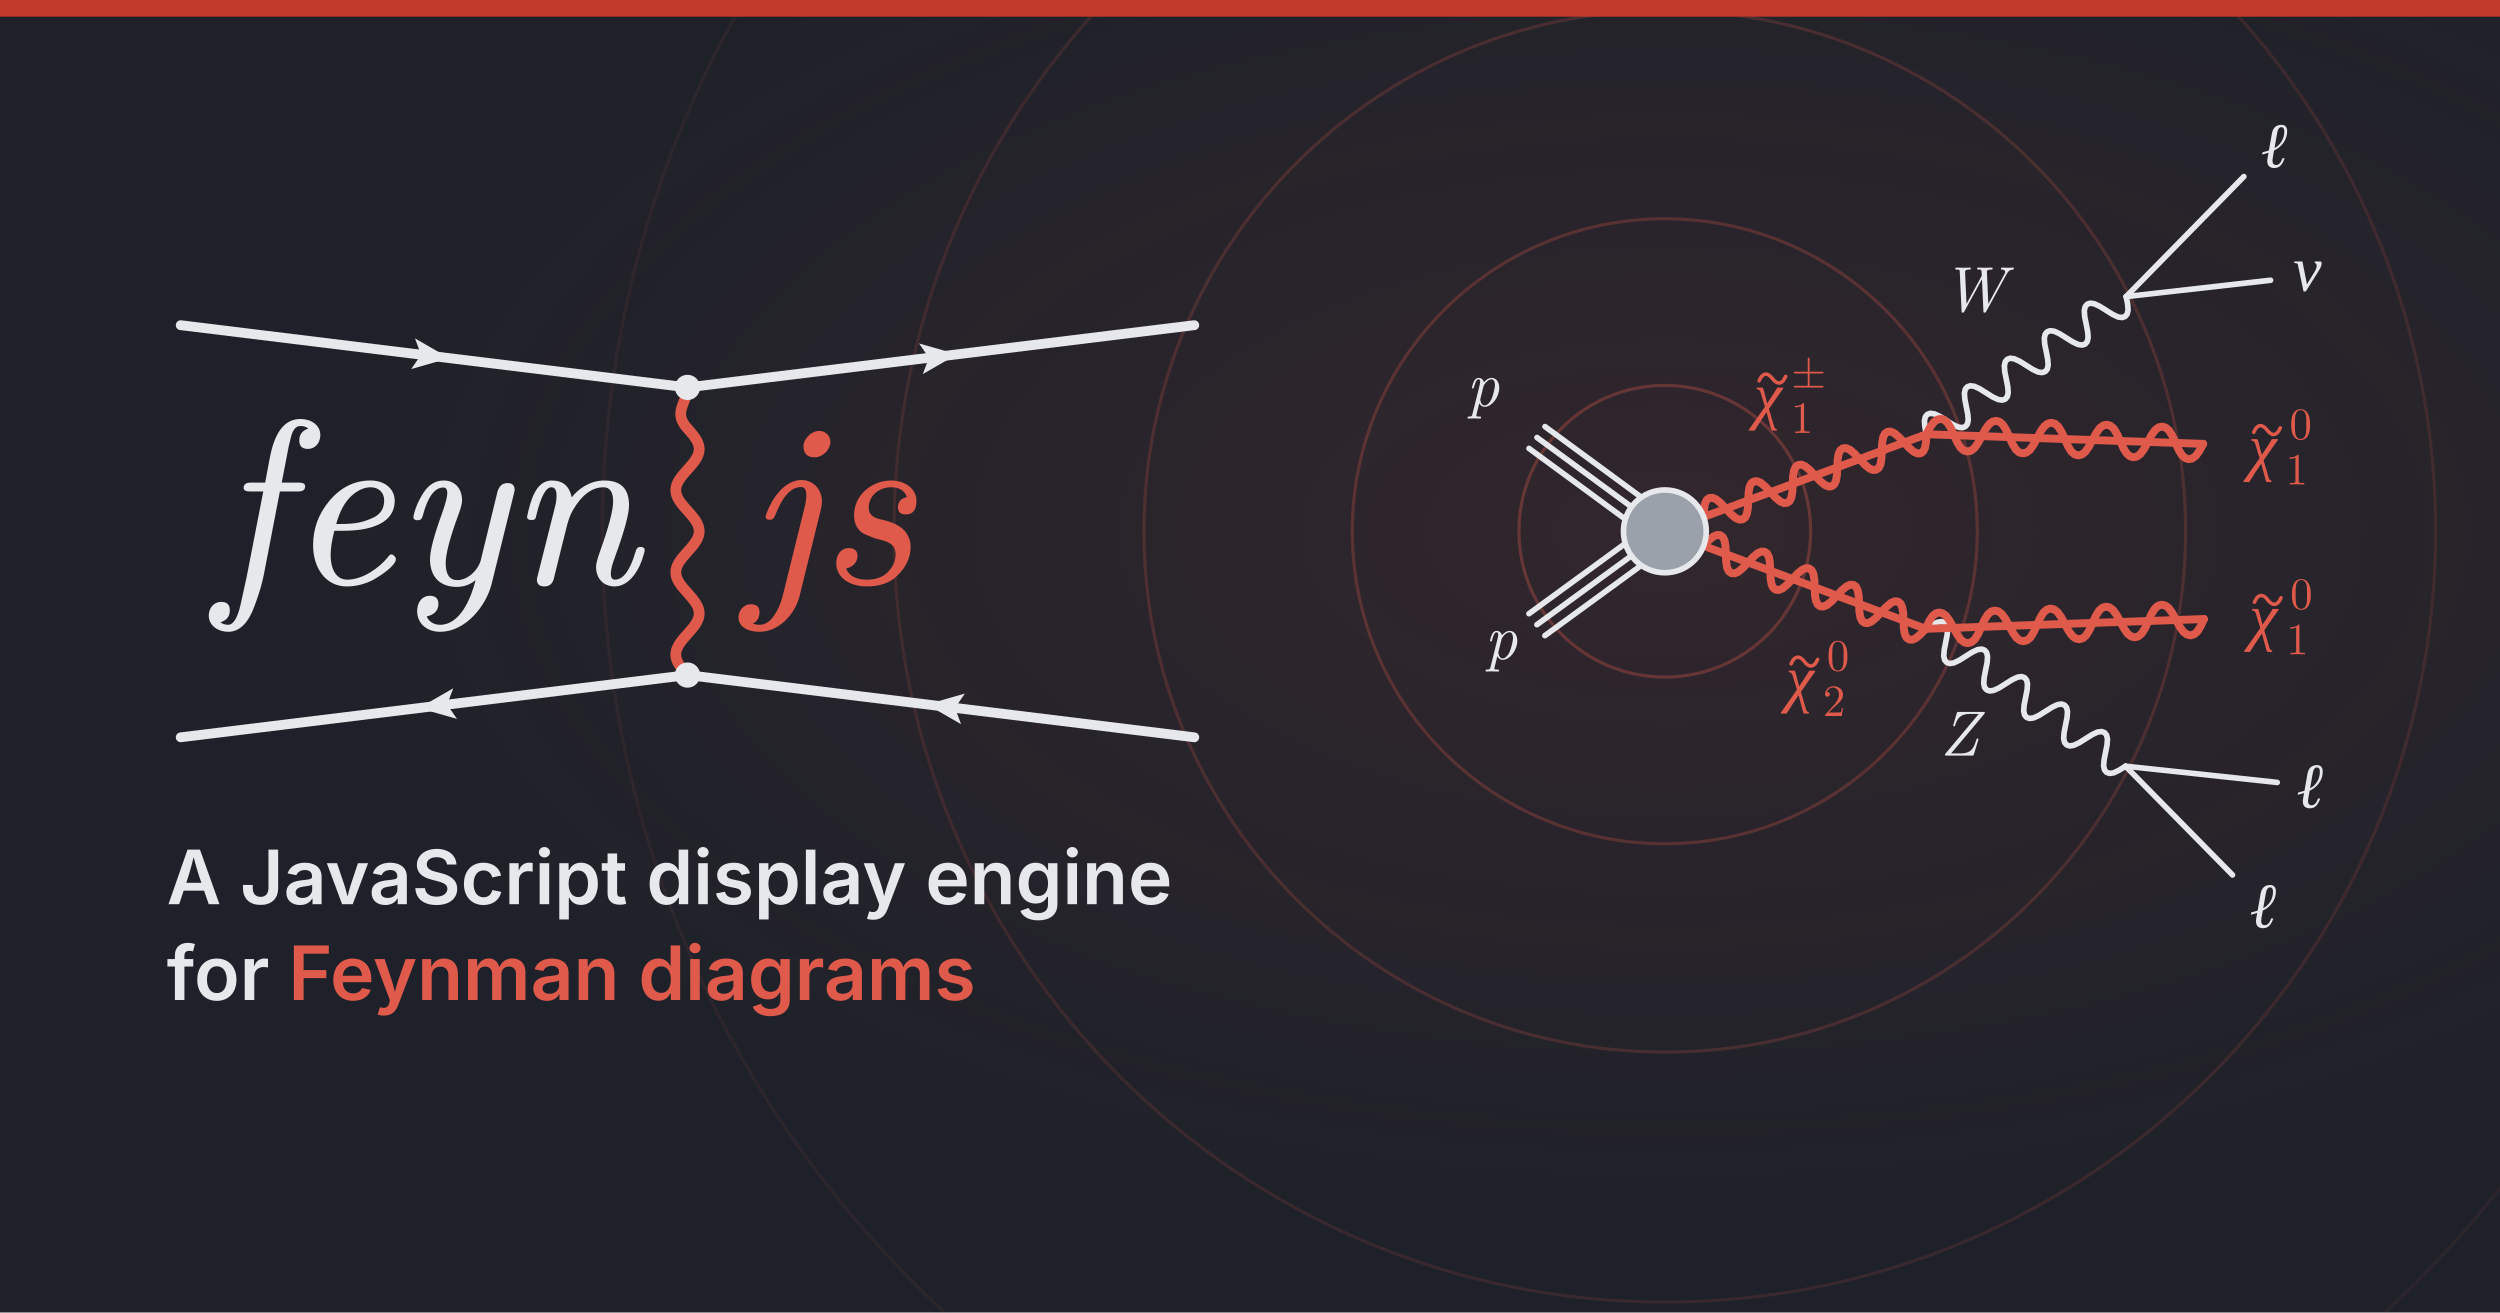
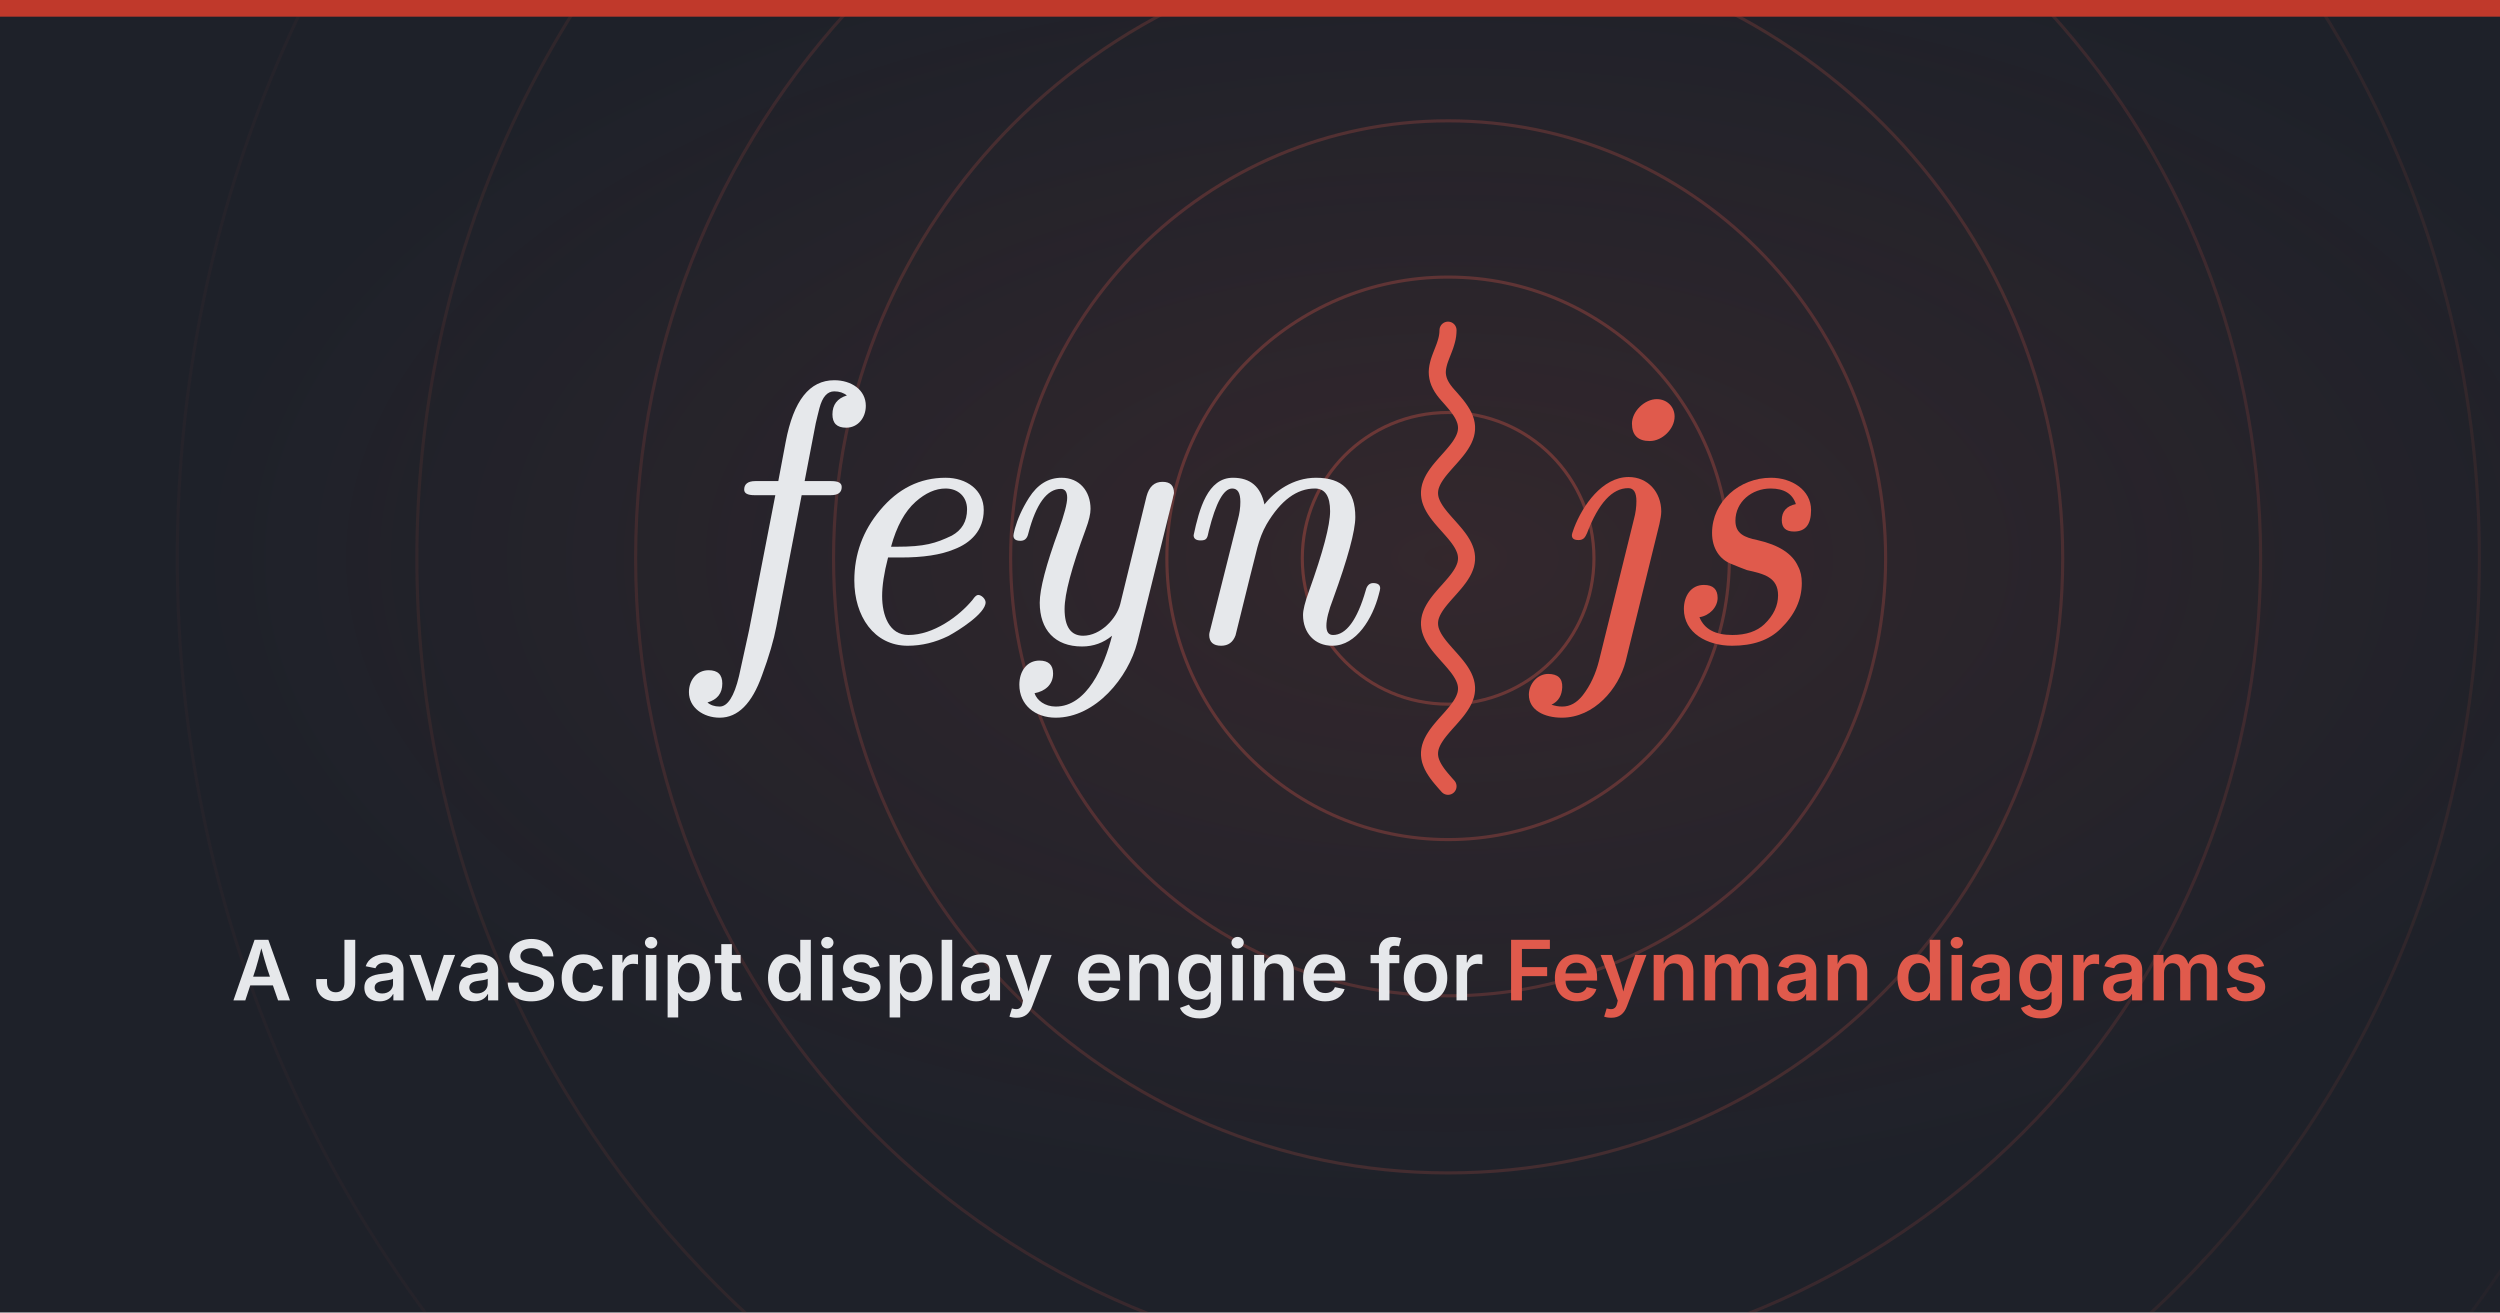
<svg xmlns="http://www.w3.org/2000/svg" width="1200" height="630" viewBox="0 0 1200 630">
  <defs>
-     <radialGradient id="glow" cx="0.666" cy="0.405" r="0.55">
-       <stop offset="0" stop-color="#e05a4c" stop-opacity="0.10" />
+     <radialGradient id="glow" cx="0.579" cy="0.425" r="0.5">
+       <stop offset="0" stop-color="#e05a4c" stop-opacity="0.11" />
      <stop offset="1" stop-color="#e05a4c" stop-opacity="0" />
    </radialGradient>
    <clipPath id="card">
      <rect width="1200" height="630" />
    </clipPath>
  </defs>
  <rect width="1200" height="630" fill="#1e2129" />
  <rect width="1200" height="630" fill="url(#glow)" />
  <g clip-path="url(#card)">
-     <circle cx="799.1" cy="255.0" r="70" fill="none" stroke="#e05a4c" stroke-width="1.5" stroke-opacity="0.32" />
-     <circle cx="799.1" cy="255.0" r="150" fill="none" stroke="#e05a4c" stroke-width="1.5" stroke-opacity="0.26" />
-     <circle cx="799.1" cy="255.0" r="250" fill="none" stroke="#e05a4c" stroke-width="1.5" stroke-opacity="0.20" />
-     <circle cx="799.1" cy="255.0" r="370" fill="none" stroke="#e05a4c" stroke-width="1.5" stroke-opacity="0.14" />
-     <circle cx="799.1" cy="255.0" r="510" fill="none" stroke="#e05a4c" stroke-width="1.5" stroke-opacity="0.08" />
+     <circle cx="695.1" cy="268.0" r="70" fill="none" stroke="#e05a4c" stroke-width="1.5" stroke-opacity="0.340" />
+     <circle cx="695.1" cy="268.0" r="135" fill="none" stroke="#e05a4c" stroke-width="1.5" stroke-opacity="0.290" />
+     <circle cx="695.1" cy="268.0" r="210" fill="none" stroke="#e05a4c" stroke-width="1.5" stroke-opacity="0.240" />
+     <circle cx="695.1" cy="268.0" r="295" fill="none" stroke="#e05a4c" stroke-width="1.5" stroke-opacity="0.190" />
+     <circle cx="695.1" cy="268.0" r="390" fill="none" stroke="#e05a4c" stroke-width="1.5" stroke-opacity="0.140" />
+     <circle cx="695.1" cy="268.0" r="495" fill="none" stroke="#e05a4c" stroke-width="1.5" stroke-opacity="0.090" />
+     <circle cx="695.1" cy="268.0" r="610" fill="none" stroke="#e05a4c" stroke-width="1.5" stroke-opacity="0.040" />
  </g>
  <rect width="1200" height="8" fill="#c0392b" />
-   <svg x="80" y="145.997" width="500" height="218.0" viewBox="-20.5 -119.6 445.4 194.2">
-     <path d="M-14.50 -110.61 L202.20 -84.00" stroke="#e6e8eb" stroke-width="4.2" stroke-linecap="round" fill="none" />
-     <path d="M-14.50 65.61 L202.20 39.00" stroke="#e6e8eb" stroke-width="4.2" stroke-linecap="round" fill="none" />
-     <path d="M202.20 -84.00 L418.90 -110.61" stroke="#e6e8eb" stroke-width="4.2" stroke-linecap="round" fill="none" />
-     <path d="M202.20 39.00 L418.90 65.61" stroke="#e6e8eb" stroke-width="4.2" stroke-linecap="round" fill="none" />
-     <path d="M100.35 -96.51 L84.06 -91.86 L88.27 -97.99 L85.67 -104.96 Z" fill="#e6e8eb" />
-     <path d="M87.35 53.10 L102.03 44.65 L99.43 51.62 L103.64 57.75 Z" fill="#e6e8eb" />
-     <path d="M317.50 -98.15 L302.82 -89.70 L305.42 -96.67 L301.21 -102.80 Z" fill="#e6e8eb" />
-     <path d="M304.50 51.56 L320.79 46.91 L316.58 53.04 L319.18 60.01 Z" fill="#e6e8eb" />
+   <svg x="320" y="147.8" width="560" height="240.3" viewBox="-8.5 -90 314.6 135">
    <path d="M202.20 -84.00 L202.17 -83.30 L202.10 -82.59 L201.98 -81.89 L201.81 -81.19 L201.61 -80.49 L201.38 -79.78 L201.12 -79.08 L200.85 -78.38 L200.57 -77.67 L200.30 -76.97 L200.04 -76.27 L199.80 -75.57 L199.61 -74.86 L199.45 -74.16 L199.35 -73.46 L199.30 -72.75 L199.33 -72.05 L199.43 -71.35 L199.60 -70.65 L199.85 -69.94 L200.18 -69.24 L200.58 -68.54 L201.06 -67.83 L201.60 -67.13 L202.20 -66.43 L202.83 -65.73 L203.44 -65.02 L204.04 -64.32 L204.61 -63.62 L205.14 -62.91 L205.62 -62.21 L206.05 -61.51 L206.42 -60.81 L206.72 -60.10 L206.96 -59.40 L207.11 -58.70 L207.19 -57.99 L207.19 -57.29 L207.11 -56.59 L206.96 -55.89 L206.72 -55.18 L206.42 -54.48 L206.05 -53.78 L205.62 -53.07 L205.14 -52.37 L204.61 -51.67 L204.04 -50.97 L203.44 -50.26 L202.83 -49.56 L202.20 -48.86 L201.57 -48.15 L200.96 -47.45 L200.36 -46.75 L199.79 -46.05 L199.26 -45.34 L198.78 -44.64 L198.35 -43.94 L197.98 -43.23 L197.68 -42.53 L197.44 -41.83 L197.29 -41.13 L197.21 -40.42 L197.21 -39.72 L197.29 -39.02 L197.44 -38.31 L197.68 -37.61 L197.98 -36.91 L198.35 -36.21 L198.78 -35.50 L199.26 -34.80 L199.79 -34.10 L200.36 -33.39 L200.96 -32.69 L201.57 -31.99 L202.20 -31.29 L202.83 -30.58 L203.44 -29.88 L204.04 -29.18 L204.61 -28.47 L205.14 -27.77 L205.62 -27.07 L206.05 -26.37 L206.42 -25.66 L206.72 -24.96 L206.96 -24.26 L207.11 -23.55 L207.19 -22.85 L207.19 -22.15 L207.11 -21.45 L206.96 -20.74 L206.72 -20.04 L206.42 -19.34 L206.05 -18.63 L205.62 -17.93 L205.14 -17.23 L204.61 -16.53 L204.04 -15.82 L203.44 -15.12 L202.83 -14.42 L202.20 -13.71 L201.57 -13.01 L200.96 -12.31 L200.36 -11.61 L199.79 -10.90 L199.26 -10.20 L198.78 -9.50 L198.35 -8.79 L197.98 -8.09 L197.68 -7.39 L197.44 -6.69 L197.29 -5.98 L197.21 -5.28 L197.21 -4.58 L197.29 -3.87 L197.44 -3.17 L197.68 -2.47 L197.98 -1.77 L198.35 -1.06 L198.78 -0.36 L199.26 0.34 L199.79 1.05 L200.36 1.75 L200.96 2.45 L201.57 3.15 L202.20 3.86 L202.83 4.56 L203.44 5.26 L204.04 5.97 L204.61 6.67 L205.14 7.37 L205.62 8.07 L206.05 8.78 L206.42 9.48 L206.72 10.18 L206.96 10.89 L207.11 11.59 L207.19 12.29 L207.19 12.99 L207.11 13.70 L206.96 14.40 L206.72 15.10 L206.42 15.81 L206.05 16.51 L205.62 17.21 L205.14 17.91 L204.61 18.62 L204.04 19.32 L203.44 20.02 L202.83 20.73 L202.20 21.43 L201.57 22.13 L200.96 22.83 L200.36 23.54 L199.79 24.24 L199.26 24.94 L198.78 25.65 L198.35 26.35 L197.98 27.05 L197.68 27.75 L197.44 28.46 L197.29 29.16 L197.21 29.86 L197.21 30.57 L197.29 31.27 L197.44 31.97 L197.68 32.67 L197.98 33.38 L198.35 34.08 L198.78 34.78 L199.26 35.49 L199.79 36.19 L200.36 36.89 L200.96 37.59 L201.57 38.30 L202.20 39.00" fill="none" stroke="#e05a4c" stroke-width="4.6" stroke-linecap="round" stroke-linejoin="round" />
-     <circle cx="202.20" cy="-84.00" r="5.4" fill="#e6e8eb" />
-     <circle cx="202.20" cy="39.00" r="5.4" fill="#e6e8eb" />
    <path d="M45.20-63.60C45.20-67.90 41.30-70.50 36.70-70.50C30-70.50 25.70-65 23.60-53.90L21.60-43.30L15.40-43.30C13.40-43.30 12.40-42.50 12.40-41C12.40-40 13.30-39.50 15.20-39.50L20.80-39.50L13.70-3C12.40 2.90 11.50 7 11 9.30C9.70 14.80 7.90 17.50 5.80 17.50C4.40 17.50 3.30 17.10 2.50 16.40C5.20 15.60 6.50 13.90 6.50 11.30C6.50 8.90 5.30 7.70 2.80 7.70C-0.40 7.70-2.50 10.40-2.50 13.60C-2.50 17.80 1.40 20.50 5.80 20.50C10.70 20.50 14.50 16.70 17.20 9.10C19.10 4 20.40-0.50 21.10-4.20L27.90-39.50L35.70-39.50C37.70-39.50 38.70-40.20 38.70-41.70C38.70-42.80 37.80-43.30 35.90-43.30L28.70-43.30L31.70-58.90C32-60.10 32.30-61.50 32.70-63C33.50-66 34.80-67.50 36.70-67.50C38.10-67.50 39.20-67.10 40.10-66.40C37.50-65.60 36.20-63.90 36.20-61.30C36.20-58.90 37.40-57.70 39.90-57.70C43.10-57.70 45.20-60.40 45.20-63.60Z" fill="#e6e8eb" />
    <path d="M75.50-12.60C75.10-12.60 74.60-12.20 74-11.30C70.30-6.80 63.40-1.80 56.70-1.80C51.50-1.80 49.60-7.10 49.60-12.30C49.60-15 50.10-18.50 51.20-22.70L54.70-22.70C60.60-22.70 65.40-23.40 69-24.90C73.50-26.60 77-30 77-35.50C77-40.90 72.40-44.20 66.70-44.20C59.80-44.20 53.90-41.30 49-35.40C44.40-29.90 42.10-23.60 42.10-16.50C42.10-6.90 47.40 1.10 56.50 1.10C60.30 1.10 63.90 0.20 67.40-1.50C70.20-3 77.50-7.60 77.50-10.60C77.50-11.50 76.40-12.60 75.50-12.60ZM72.50-35.70C72.50-32.40 71.10-30.10 68.40-28.60C64-26.50 61.10-25.60 53.50-25.60L52-25.60C53.50-31.10 55.70-35.10 58.60-37.70C61.30-40.10 64-41.30 66.70-41.30C70.10-41.30 72.50-39.10 72.50-35.70Z" fill="#e6e8eb" />
    <path d="M128.30-40.10C128.30-42.10 127.30-43.10 125.20-43.10C123-43.10 121.60-41.80 120.90-39.20L113.80-10.10C112.80-6.20 108.50-1.60 103.80-1.60C100.50-1.60 98.80-4 98.80-8.80C98.80-12.90 100.70-20 104.50-30.30C105.40-32.70 105.80-34.50 105.80-35.80C105.80-40.60 102.80-44.20 98-44.20C94.40-44.20 91.50-42.40 89.20-38.80C87.30-35.80 86.10-33 85.40-30.50C85.10-29.40 85-28.80 85-28.60C85-27.70 85.60-27.20 86.90-27.20C88-27.20 88.70-27.80 89-29.10C91.10-37.20 94.10-41.20 97.80-41.20C98.90-41.20 99.50-40.40 99.50-38.80C99.50-37.20 98.70-34.30 97.20-30C93.80-20.70 92.10-14.20 92.10-10.50C92.10-3.20 96.20 1.30 103.50 1.30C106.60 1.30 109.30 0.30 111.60-1.60C109.50 6.70 104.80 17.50 96.40 17.50C93.50 17.50 91.30 15.80 90.70 13.90C93.40 13.40 95.70 11.70 95.70 8.60C95.70 6.30 94.50 5.10 92 5.10C88.70 5.10 86.60 7.90 86.60 11.60C86.60 17.10 90.90 20.50 96.40 20.50C107.20 20.50 116 9.60 118.40 0.20L128-38.70C128-39 128.30-39.80 128.30-40.10Z" fill="#e6e8eb" />
    <path d="M152.70-37C151.70-41.80 148.90-44.20 144.20-44.20C137.40-44.20 135.10-35.80 133.60-28.70C133.60-27.80 134.20-27.30 135.50-27.30C137.30-27.30 137.30-28.10 137.70-29.90C139.60-37.50 141.70-41.30 144-41.30C145.50-41.30 146.20-40.10 146.20-37.70C146.20-36.20 146-34.60 145.50-32.80L138.10-3.30C138-2.90 137.80-2.30 137.80-1.80C137.80 0.10 138.90 1.10 141 1.10C142.90 1.10 144.20 0.20 144.90-1.70L148.80-17.50C150.50-23.80 150.90-27.50 153.30-31.70C157.10-38.10 161.40-41.30 166.30-41.30C169-41.30 170.40-39.30 170.40-35.20C170.40-31.40 168.50-24.20 164.70-13.60C163.60-10.60 163.10-8.50 163.10-7.20C163.10-2.40 166.20 1.10 171 1.10C177.60 1.10 181.90-6.50 183.50-12.60C183.80-13.60 183.90-14.20 183.90-14.40C183.90-15.30 183.30-15.80 182-15.80C181-15.80 180.30-15.10 180-13.80C177.70-5.80 174.70-1.80 171.20-1.80C170-1.80 169.40-2.60 169.40-4.30C169.40-6 170-8.40 171.20-11.50C175.20-22.50 177.20-29.90 177.20-33.60C177.20-40.70 173.70-44.20 166.60-44.20C160.40-44.20 155.40-40.50 152.70-37Z" fill="#e6e8eb" />
    <path d="M263.30-60.70C263.30-63.40 261.20-65.40 258.50-65.40C255.20-65.40 251.80-62.10 251.80-58.80C251.80-55.70 253.40-54.10 256.60-54.10C260-54.10 263.30-57.40 263.30-60.70ZM250.90-44.40C243.80-44.40 238.50-36.70 236.20-30.70C235.80-29.60 235.60-29 235.60-28.70C235.60-27.80 236.20-27.40 237.40-27.40C238.80-27.40 239.20-28.20 239.70-29.30C242.80-37.40 246.50-41.40 250.80-41.40C252.30-41.40 253-40.20 253-37.90C253-36.40 252.80-34.70 252.30-32.90L242.90 5.20C242 8.70 240.60 11.80 238.50 14.50C236.90 16.50 235.10 17.50 233 17.50C231.90 17.50 231 17.30 230.10 17C232 16.10 232.90 14.50 233 12.30C233.10 9.90 231.80 8.70 229.20 8.70C226.30 8.70 224 11.40 224 14.30C224 18.50 228.20 20.50 232.90 20.50C241.60 20.50 248.20 12.70 250.10 5.30L259.20-31.70C259.50-33.10 259.70-34.20 259.70-35.10C259.70-40.30 256.10-44.40 250.90-44.40Z" fill="#e05a4c" />
    <path d="M289.30-44.20C280.80-44.20 273.40-37.80 273.40-29.30C273.40-25.10 275.50-22.20 278.50-21C280.50-20.20 281.90-19.60 282.80-19.30C287.30-18.30 291.20-17.40 291.20-12.50C291.20-9.70 290-7.10 287.50-4.70C285.50-2.80 282.60-1.80 278.90-1.80C274.20-1.80 271.30-3.40 270-6.60C272.70-7 274.90-9.30 274.90-11.80C274.90-14.10 273.70-15.30 271.20-15.30C267.70-15.30 265.80-12.30 265.80-8.80C265.80-2.40 272 1.10 278.80 1.10C284.40 1.10 288.80-0.40 291.90-3.50C295.70-7.20 297.60-11.30 297.60-15.80C297.60-17.50 297.30-19 296.60-20.30C295.10-23.70 291.40-26.10 285.60-27.40C282.20-28.10 279.70-29.10 279.70-32.60C279.70-37.70 284.10-41.30 289.20-41.30C292.80-41.30 295.10-39.90 296-37.10C293.50-36.60 292.20-35.10 292.20-32.80C292.20-30.70 293.30-29.70 295.50-29.70C298.60-29.70 300.10-31.60 300.10-35.50C300.10-40.90 294.90-44.20 289.30-44.20Z" fill="#e05a4c" />
  </svg>
-   <text x="80" y="434.003" font-family="Inter" font-weight="600" font-size="36" fill="#e6e8eb">A JavaScript display engine</text>
-   <text x="80" y="480.003" font-family="Inter" font-weight="600" font-size="36" fill="#e6e8eb">for <tspan fill="#e05a4c">Feynman diagrams</tspan>
+   <text x="600" y="480.2" text-anchor="middle" font-family="Inter" font-weight="600" font-size="40" fill="#e6e8eb">A JavaScript display engine for <tspan fill="#e05a4c">Feynman diagrams</tspan>
  </text>
-   <svg color="#e6e8eb" class="feynjs" role="img" aria-label="Feynman diagram: p p -&gt; l nu neutralino1 l l neutralino1" viewBox="-19.44 -116.54 243.6 230.25" x="690" y="44.4" width="440" height="415.9" font-family="'NewComputerModern10','New Computer Modern','Latin Modern Roman','CMU Serif','STIX Two Text','Times New Roman',serif">
-     <g class="feynjs-edges">
-       <g data-edge="in2--pp1" data-from="in2" data-to="pp1" data-particle="p">
-         <path d="M4.87 -21.96L29.98 -3.52" fill="none" stroke="currentColor" stroke-width="1.5" stroke-linecap="round" stroke-linejoin="round" />
-         <path d="M7 -24.86L32.11 -6.42" fill="none" stroke="currentColor" stroke-width="1.5" stroke-linecap="round" stroke-linejoin="round" />
-         <path d="M9.13 -27.76L34.24 -9.33" fill="none" stroke="currentColor" stroke-width="1.5" stroke-linecap="round" stroke-linejoin="round" />
-       </g>
-       <g data-edge="pp1--in3" data-from="pp1" data-to="in3" data-particle="p">
-         <path d="M29.97 3.66L4.86 21.97" fill="none" stroke="currentColor" stroke-width="1.5" stroke-linecap="round" stroke-linejoin="round" />
-         <path d="M32.09 6.57L6.98 24.88" fill="none" stroke="currentColor" stroke-width="1.5" stroke-linecap="round" stroke-linejoin="round" />
-         <path d="M34.21 9.48L9.1 27.79" fill="none" stroke="currentColor" stroke-width="1.5" stroke-linecap="round" stroke-linejoin="round" />
-       </g>
-       <g class="feynjs-susy" data-edge="pp1--v4" data-from="pp1" data-to="v4" data-particle="chargino" color="#e05a4c">
-         <path d="M51.29 -3.75L51.38 -5.77L51.64 -7.33L52.12 -8.3L52.79 -8.78L53.6 -8.85L54.6 -8.43L55.82 -7.42L57.21 -5.94L58.6 -4.47L59.82 -3.45L60.81 -3.03L61.63 -3.11L62.29 -3.58L62.78 -4.55L63.04 -6.12L63.13 -8.14L63.22 -10.16L63.48 -11.73L63.96 -12.7L64.62 -13.18L65.44 -13.25L66.44 -12.83L67.66 -11.81L69.04 -10.34L70.43 -8.87L71.65 -7.85L72.65 -7.43L73.47 -7.5L74.13 -7.98L74.61 -8.95L74.87 -10.52L74.96 -12.54L75.05 -14.56L75.31 -16.13L75.79 -17.1L76.46 -17.57L77.27 -17.65L78.27 -17.23L79.49 -16.21L80.88 -14.74L82.27 -13.26L83.49 -12.25L84.49 -11.83L85.3 -11.9L85.97 -12.38L86.45 -13.35L86.71 -14.91L86.8 -16.94L86.89 -18.96L87.15 -20.52L87.63 -21.49L88.29 -21.97L89.11 -22.04L90.11 -21.62L91.33 -20.61L92.72 -19.13L94.1 -17.66L95.32 -16.64L96.32 -16.22L97.14 -16.3L97.8 -16.77L98.28 -17.74L98.54 -19.31L98.63 -21.33L98.72 -23.35L98.98 -24.92L99.47 -25.89L100.13 -26.37L100.95 -26.44L101.94 -26.02L103.16 -25L104.55 -23.53L105.94 -22.06L107.16 -21.04L108.16 -20.62L108.97 -20.69L109.64 -21.17L110.12 -22.14L110.38 -23.71L110.47 -25.73" fill="none" stroke="currentColor" stroke-width="2.1" stroke-linecap="round" stroke-linejoin="round" />
-         <path d="M51.29 -3.75L110.47 -25.73" fill="none" stroke="currentColor" stroke-width="2.1" stroke-linecap="round" stroke-linejoin="round" />
-       </g>
-       <g data-edge="v4--v5" data-from="v4" data-to="v5" data-particle="W">
-         <path d="M110.47 -25.73L110.08 -27.72L109.96 -29.31L110.2 -30.38L110.74 -31.02L111.53 -31.29L112.61 -31.14L114.06 -30.46L115.78 -29.39L117.5 -28.31L118.95 -27.63L120.03 -27.48L120.82 -27.76L121.36 -28.39L121.6 -29.46L121.48 -31.05L121.09 -33.04L120.7 -35.04L120.58 -36.63L120.82 -37.7L121.36 -38.33L122.15 -38.61L123.23 -38.46L124.68 -37.78L126.4 -36.7L128.12 -35.62L129.57 -34.95L130.65 -34.79L131.44 -35.07L131.98 -35.71L132.22 -36.78L132.1 -38.37L131.71 -40.36L131.31 -42.35L131.2 -43.94L131.44 -45.01L131.98 -45.65L132.77 -45.93L133.85 -45.77L135.3 -45.1L137.02 -44.02L138.74 -42.94L140.19 -42.26L141.27 -42.11L142.06 -42.39L142.6 -43.02L142.84 -44.09L142.72 -45.68L142.33 -47.68L141.93 -49.67L141.82 -51.26L142.06 -52.33L142.6 -52.96L143.39 -53.24L144.47 -53.09L145.92 -52.41L147.64 -51.33L149.36 -50.26L150.8 -49.58L151.89 -49.43L152.68 -49.7L153.22 -50.34L153.46 -51.41L153.34 -53L152.95 -54.99L152.55 -56.98L152.44 -58.58L152.68 -59.64L153.22 -60.28L154.01 -60.56L155.09 -60.41L156.54 -59.73L158.26 -58.65L159.98 -57.57L161.42 -56.89L162.51 -56.74L163.29 -57.02L163.83 -57.66L164.08 -58.72L163.96 -60.32L163.57 -62.31" fill="none" stroke="currentColor" stroke-width="1.5" stroke-linecap="round" stroke-linejoin="round" />
-       </g>
-       <g data-edge="v5--out6" data-from="v5" data-to="out6" data-particle="l">
-         <path d="M163.57 -62.31L194.84 -94.2" fill="none" stroke="currentColor" stroke-width="1.5" stroke-linecap="round" stroke-linejoin="round" />
-       </g>
-       <g data-edge="v5--out7" data-from="v5" data-to="out7" data-particle="nu">
-         <path d="M163.57 -62.31L201.93 -66.65" fill="none" stroke="currentColor" stroke-width="1.5" stroke-linecap="round" stroke-linejoin="round" />
-       </g>
-       <g class="feynjs-susy" data-edge="v4--out8" data-from="v4" data-to="out8" data-particle="neutralino1" color="#e05a4c">
-         <path d="M110.47 -25.73L111.45 -27.56L112.42 -28.9L113.37 -29.61L114.29 -29.8L115.21 -29.55L116.1 -28.78L116.97 -27.37L117.83 -25.47L118.68 -23.58L119.55 -22.17L120.45 -21.4L121.36 -21.15L122.29 -21.33L123.23 -22.04L124.2 -23.39L125.18 -25.22L126.17 -27.05L127.14 -28.39L128.08 -29.1L129.01 -29.29L129.92 -29.04L130.82 -28.27L131.69 -26.86L132.54 -24.96L133.4 -23.07L134.27 -21.66L135.16 -20.88L136.07 -20.64L137 -20.82L137.95 -21.53L138.91 -22.87L139.9 -24.7L140.88 -26.54L141.85 -27.88L142.8 -28.59L143.72 -28.77L144.64 -28.53L145.53 -27.75L146.4 -26.34L147.26 -24.45L148.11 -22.55L148.98 -21.14L149.88 -20.37L150.79 -20.12L151.72 -20.31L152.66 -21.02L153.63 -22.36L154.61 -24.19L155.6 -26.02L156.57 -27.37L157.51 -28.08L158.44 -28.26L159.35 -28.01L160.25 -27.24L161.12 -25.83L161.97 -23.94L162.83 -22.04L163.7 -20.63L164.59 -19.86L165.5 -19.61L166.43 -19.8L167.38 -20.5L168.34 -21.85L169.33 -23.68L170.31 -25.51L171.28 -26.86L172.23 -27.57L173.15 -27.75L174.07 -27.5L174.96 -26.73L175.83 -25.32L176.69 -23.43L177.54 -21.53L178.41 -20.12L179.31 -19.35L180.22 -19.1L181.15 -19.29L182.09 -19.99L183.06 -21.34L184.04 -23.17" fill="none" stroke="currentColor" stroke-width="2.1" stroke-linecap="round" stroke-linejoin="round" />
-         <path d="M110.47 -25.73L184.04 -23.17" fill="none" stroke="currentColor" stroke-width="2.1" stroke-linecap="round" stroke-linejoin="round" />
-       </g>
-       <g class="feynjs-susy" data-edge="pp1--v9" data-from="pp1" data-to="v9" data-particle="neutralino2" color="#e05a4c">
-         <path d="M51.28 3.93L52.67 2.46L53.89 1.45L54.89 1.03L55.7 1.1L56.37 1.58L56.84 2.55L57.1 4.12L57.18 6.14L57.27 8.16L57.52 9.73L58 10.7L58.66 11.18L59.48 11.25L60.48 10.83L61.7 9.81L63.09 8.34L64.48 6.87L65.7 5.86L66.69 5.44L67.51 5.51L68.17 5.99L68.65 6.96L68.9 8.53L68.99 10.55L69.07 12.57L69.33 14.14L69.8 15.11L70.47 15.59L71.28 15.66L72.28 15.24L73.5 14.22L74.89 12.75L76.28 11.28L77.5 10.27L78.49 9.85L79.31 9.92L79.97 10.4L80.45 11.37L80.7 12.94L80.79 14.96L80.87 16.98L81.13 18.55L81.61 19.52L82.27 20L83.08 20.07L84.08 19.65L85.3 18.63L86.69 17.16L88.08 15.69L89.3 14.68L90.3 14.26L91.11 14.33L91.77 14.81L92.25 15.78L92.5 17.35L92.59 19.37L92.67 21.39L92.93 22.96L93.41 23.93L94.07 24.4L94.88 24.48L95.88 24.06L97.1 23.04L98.49 21.57L99.88 20.1L101.1 19.09L102.1 18.67L102.91 18.74L103.57 19.22L104.05 20.19L104.31 21.76L104.39 23.78L104.48 25.8L104.73 27.37L105.21 28.34L105.87 28.81L106.69 28.89L107.68 28.47L108.9 27.45L110.29 25.98" fill="none" stroke="currentColor" stroke-width="2.1" stroke-linecap="round" stroke-linejoin="round" />
-         <path d="M51.28 3.93L110.29 25.98" fill="none" stroke="currentColor" stroke-width="2.1" stroke-linecap="round" stroke-linejoin="round" />
-       </g>
-       <g data-edge="v9--v10" data-from="v9" data-to="v10" data-particle="Z">
-         <path d="M110.29 25.98L112.01 24.9L113.46 24.22L114.54 24.07L115.33 24.35L115.87 24.98L116.11 26.05L115.99 27.64L115.6 29.63L115.21 31.63L115.09 33.22L115.34 34.28L115.88 34.92L116.67 35.2L117.75 35.04L119.19 34.36L120.91 33.28L122.63 32.2L124.08 31.52L125.16 31.37L125.95 31.65L126.49 32.28L126.73 33.35L126.62 34.94L126.22 36.93L125.83 38.93L125.72 40.52L125.96 41.59L126.5 42.22L127.29 42.5L128.37 42.34L129.82 41.67L131.54 40.59L133.25 39.51L134.7 38.83L135.78 38.67L136.57 38.95L137.11 39.59L137.35 40.65L137.24 42.24L136.85 44.24L136.45 46.23L136.34 47.82L136.58 48.89L137.12 49.52L137.91 49.8L138.99 49.65L140.44 48.97L142.16 47.89L143.88 46.81L145.32 46.13L146.4 45.97L147.19 46.25L147.73 46.89L147.98 47.95L147.86 49.55L147.47 51.54L147.08 53.53L146.96 55.12L147.2 56.19L147.74 56.82L148.53 57.1L149.61 56.95L151.06 56.27L152.78 55.19L154.5 54.11L155.94 53.43L157.03 53.28L157.81 53.55L158.35 54.19L158.6 55.25L158.48 56.85L158.09 58.84L157.7 60.83L157.58 62.42L157.82 63.49L158.37 64.13L159.15 64.4L160.24 64.25L161.68 63.57L163.4 62.49" fill="none" stroke="currentColor" stroke-width="1.5" stroke-linecap="round" stroke-linejoin="round" />
-       </g>
-       <g data-edge="v10--out11" data-from="v10" data-to="out11" data-particle="l">
-         <path d="M163.4 62.49L203.71 66.8" fill="none" stroke="currentColor" stroke-width="1.5" stroke-linecap="round" stroke-linejoin="round" />
-       </g>
-       <g data-edge="v10--out12" data-from="v10" data-to="out12" data-particle="l">
-         <path d="M163.4 62.49L191.83 91.39" fill="none" stroke="currentColor" stroke-width="1.5" stroke-linecap="round" stroke-linejoin="round" />
-       </g>
-       <g class="feynjs-susy" data-edge="v9--out13" data-from="v9" data-to="out13" data-particle="neutralino1" color="#e05a4c">
-         <path d="M110.29 25.98L111.15 24.09L112.03 22.68L112.92 21.9L113.84 21.65L114.77 21.84L115.72 22.55L116.7 23.89L117.69 25.72L118.68 27.55L119.65 28.9L120.6 29.6L121.53 29.79L122.45 29.54L123.35 28.77L124.22 27.36L125.08 25.46L125.94 23.57L126.82 22.16L127.71 21.38L128.63 21.13L129.56 21.32L130.51 22.03L131.49 23.37L132.48 25.2L133.47 27.03L134.44 28.38L135.39 29.08L136.32 29.27L137.24 29.02L138.14 28.25L139.01 26.84L139.87 24.94L140.73 23.05L141.61 21.64L142.5 20.86L143.42 20.61L144.35 20.8L145.3 21.51L146.28 22.85L147.27 24.68L148.26 26.51L149.23 27.86L150.18 28.56L151.11 28.75L152.03 28.5L152.93 27.73L153.8 26.32L154.66 24.42L155.52 22.53L156.39 21.12L157.29 20.34L158.21 20.09L159.14 20.28L160.09 20.99L161.06 22.33L162.05 24.16L163.04 25.99L164.02 27.34L164.97 28.04L165.9 28.23L166.82 27.98L167.71 27.21L168.59 25.8L169.45 23.9L170.31 22.01L171.18 20.59L172.08 19.82L173 19.57L173.93 19.76L174.88 20.46L175.85 21.81L176.84 23.64L177.83 25.47L178.81 26.82L179.76 27.52L180.69 27.71L181.61 27.46L182.5 26.69L183.38 25.27L184.24 23.38" fill="none" stroke="currentColor" stroke-width="2.1" stroke-linecap="round" stroke-linejoin="round" />
-         <path d="M110.29 25.98L184.24 23.38" fill="none" stroke="currentColor" stroke-width="2.1" stroke-linecap="round" stroke-linejoin="round" />
-       </g>
-     </g>
-     <g class="feynjs-vertices">
-       <g data-vertex="pp1">
-         <circle class="feynjs-collision" cx="40.98" cy="0.08" r="11" fill="#9aa1ab" stroke="currentColor" stroke-width="1.5" />
-       </g>
-     </g>
-     <g class="feynjs-labels">
-       <g transform="translate(-11.44 -33.19)" fill="currentColor">
-         <text x="4.08" y="0" font-size="17" text-anchor="middle" font-style="italic">p</text>
-       </g>
-       <g transform="translate(-6.64 34.04)" fill="currentColor">
-         <text x="4.08" y="0" font-size="17" text-anchor="middle" font-style="italic">p</text>
-       </g>
-       <g transform="translate(199.84 -96.64)" fill="currentColor">
-         <text x="3.06" y="0" font-size="17" text-anchor="middle" font-style="italic">ℓ</text>
-       </g>
-       <g transform="translate(207.32 -63.85)" fill="currentColor">
-         <text x="4.42" y="0" font-size="17" text-anchor="middle" font-style="italic">ν</text>
-       </g>
-       <g transform="translate(195.39 -16.64)" color="#e05a4c" class="feynjs-susy" fill="currentColor">
-         <text x="4.42" y="0" font-size="17" text-anchor="middle" font-style="italic">χ</text>
-         <path d="M2.08 -9.6C3.14 -12.1 4.56 -11.63 5.62 -10.2S8.09 -8.3 9.15 -10.79" fill="none" stroke="currentColor" stroke-width="0.94" stroke-linecap="round" />
-         <text x="14.54" y="-7.82" font-size="11.9" text-anchor="middle">0</text>
-         <text x="13.51" y="4.25" font-size="11.9" text-anchor="middle">1</text>
-       </g>
-       <g transform="translate(209.29 73.51)" fill="currentColor">
-         <text x="3.06" y="0" font-size="17" text-anchor="middle" font-style="italic">ℓ</text>
-       </g>
-       <g transform="translate(196.84 105.37)" fill="currentColor">
-         <text x="3.06" y="0" font-size="17" text-anchor="middle" font-style="italic">ℓ</text>
-       </g>
-       <g transform="translate(195.58 28.5)" color="#e05a4c" class="feynjs-susy" fill="currentColor">
-         <text x="4.42" y="0" font-size="17" text-anchor="middle" font-style="italic">χ</text>
-         <path d="M2.08 -9.6C3.14 -12.1 4.56 -11.63 5.62 -10.2S8.09 -8.3 9.15 -10.79" fill="none" stroke="currentColor" stroke-width="0.94" stroke-linecap="round" />
-         <text x="14.54" y="-7.82" font-size="11.9" text-anchor="middle">0</text>
-         <text x="13.51" y="4.25" font-size="11.9" text-anchor="middle">1</text>
-       </g>
-       <g transform="translate(63.94 -30.32)" color="#e05a4c" class="feynjs-susy" fill="currentColor">
-         <text x="4.42" y="0" font-size="17" text-anchor="middle" font-style="italic">χ</text>
-         <path d="M2.08 -9.6C3.14 -12.1 4.56 -11.63 5.62 -10.2S8.09 -8.3 9.15 -10.79" fill="none" stroke="currentColor" stroke-width="0.94" stroke-linecap="round" />
-         <text x="15.25" y="-7.82" font-size="11.9" text-anchor="middle">±</text>
-         <text x="13.51" y="4.25" font-size="11.9" text-anchor="middle">1</text>
-       </g>
-       <g transform="translate(116.49 -58.41)" fill="currentColor">
-         <text x="6.63" y="0" font-size="17" text-anchor="middle" font-style="italic">W</text>
-       </g>
-       <g transform="translate(72.44 44.89)" color="#e05a4c" class="feynjs-susy" fill="currentColor">
-         <text x="4.42" y="0" font-size="17" text-anchor="middle" font-style="italic">χ</text>
-         <path d="M2.08 -9.6C3.14 -12.1 4.56 -11.63 5.62 -10.2S8.09 -8.3 9.15 -10.79" fill="none" stroke="currentColor" stroke-width="0.94" stroke-linecap="round" />
-         <text x="14.54" y="-7.82" font-size="11.9" text-anchor="middle">0</text>
-         <text x="13.51" y="4.25" font-size="11.9" text-anchor="middle">2</text>
-       </g>
-       <g transform="translate(113.65 59.67)" fill="currentColor">
-         <text x="5.61" y="0" font-size="17" text-anchor="middle" font-style="italic">Z</text>
-       </g>
-     </g>
-   </svg>
</svg>
